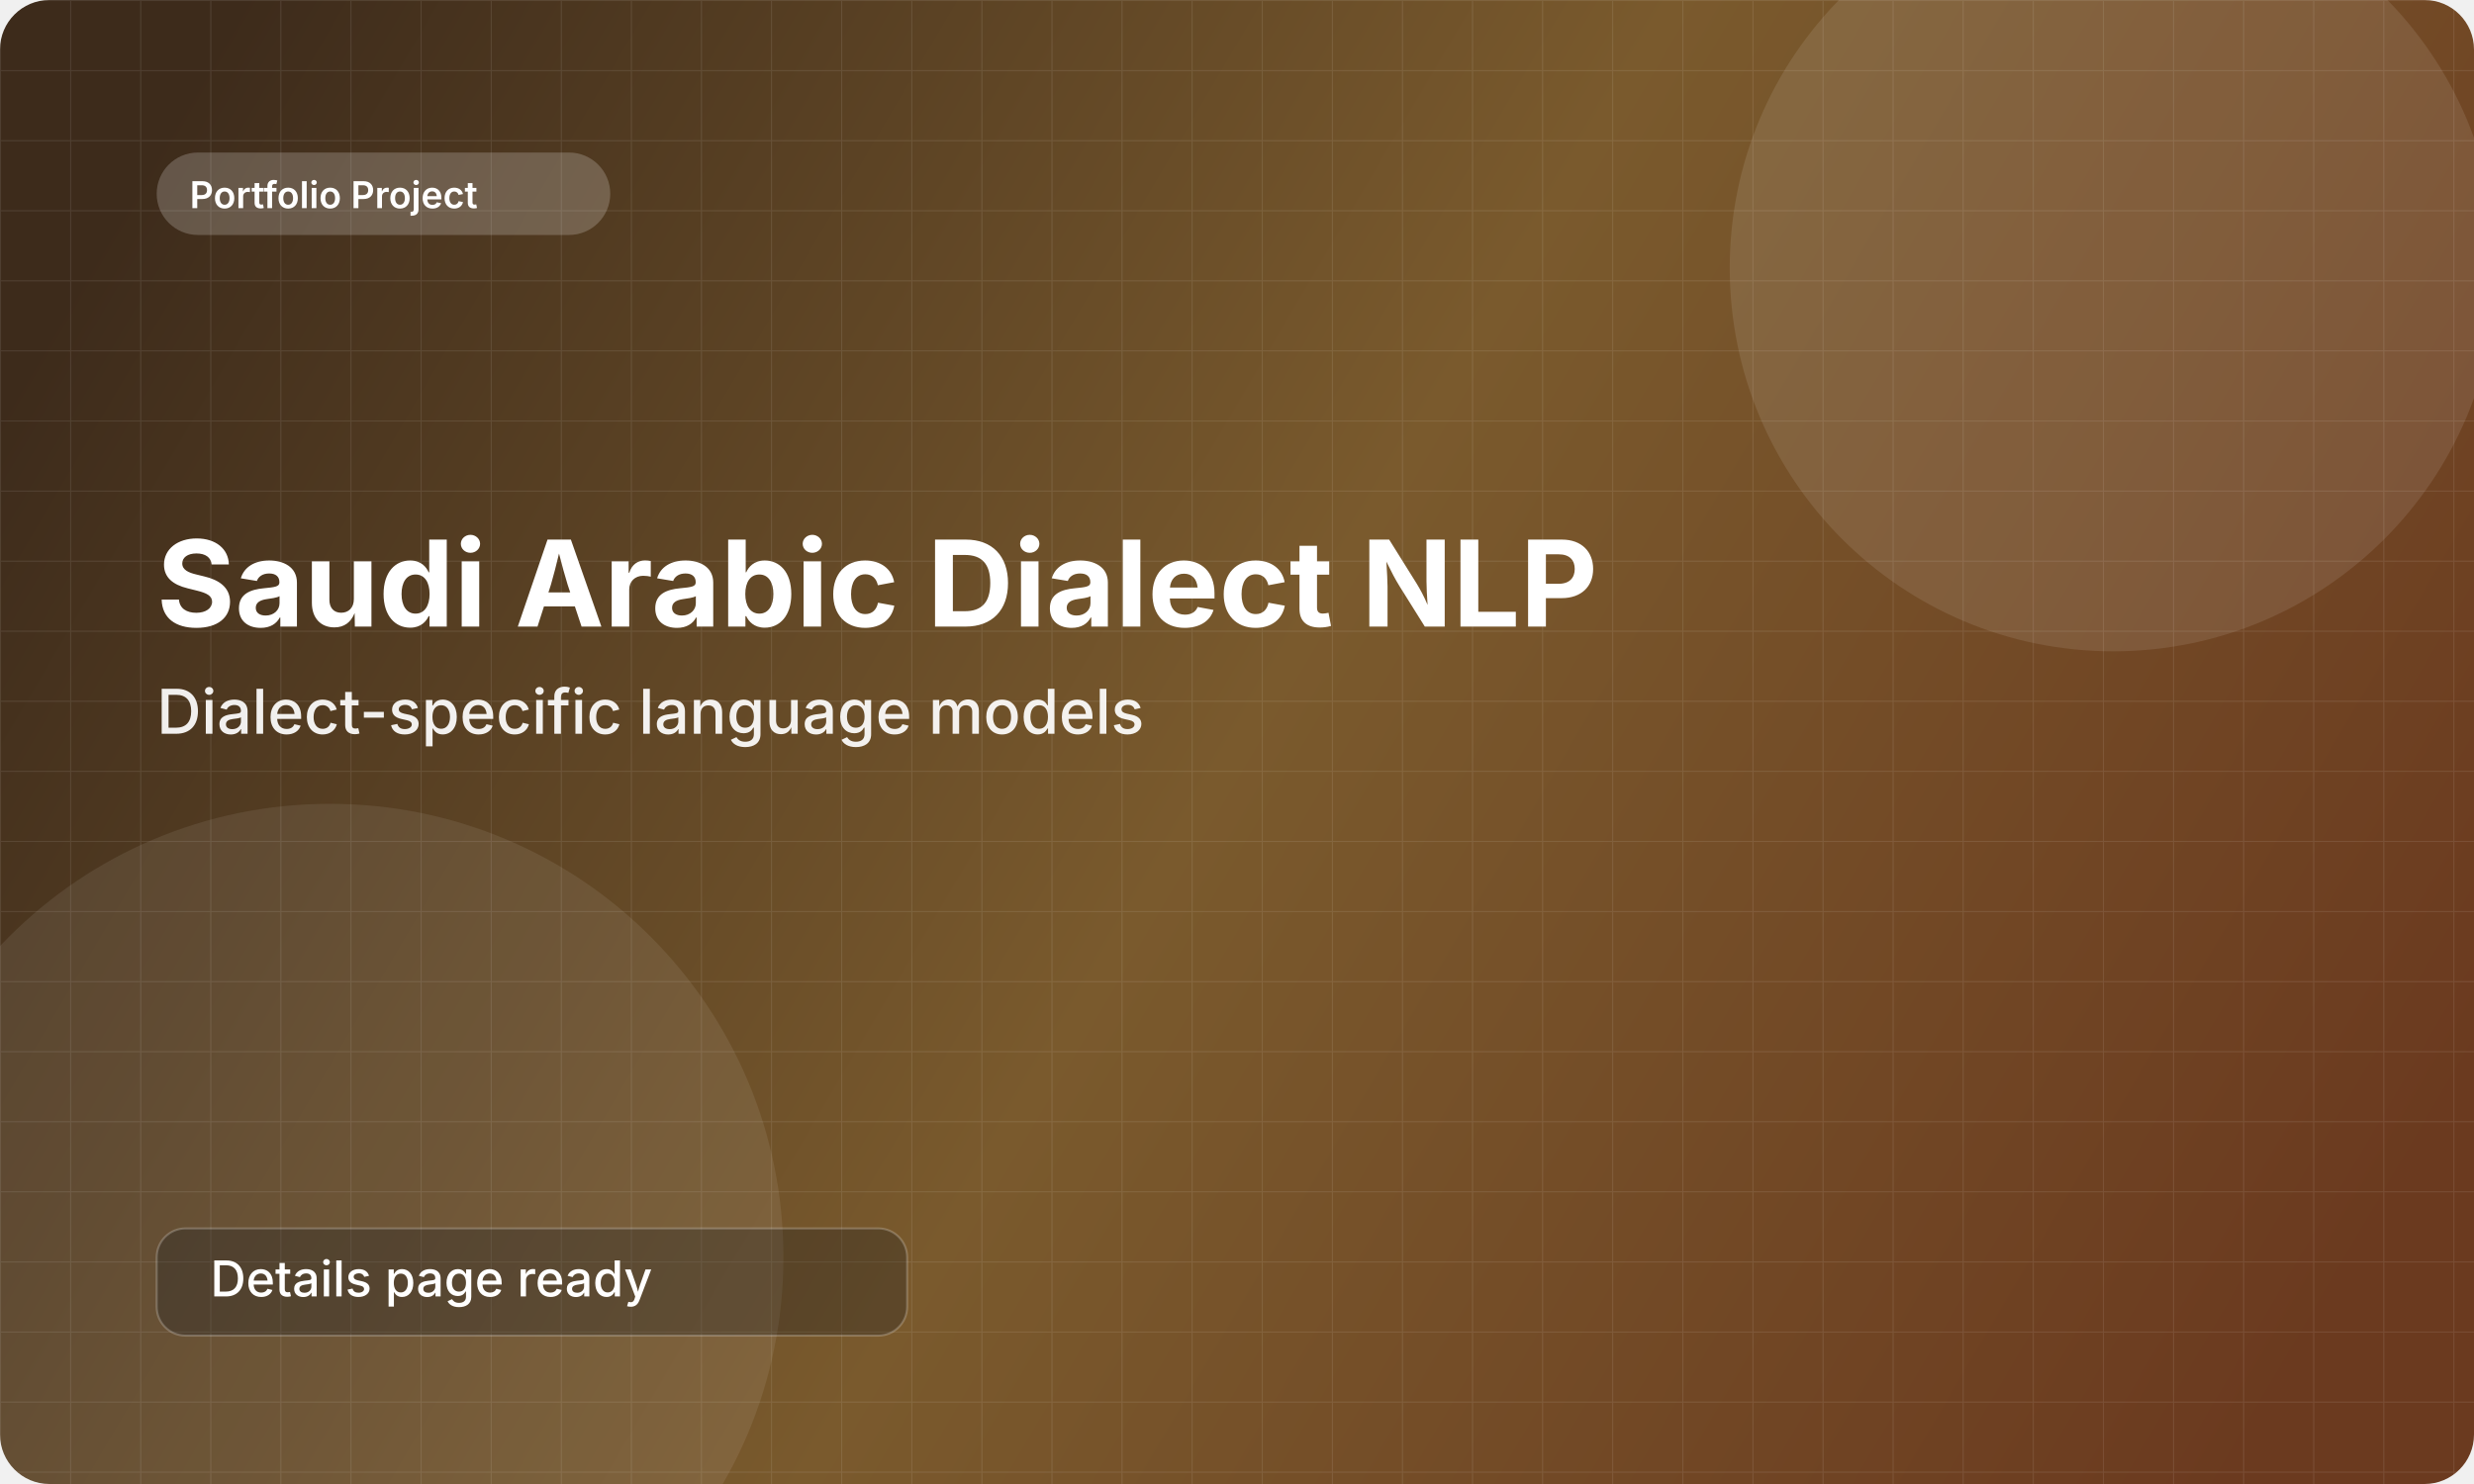
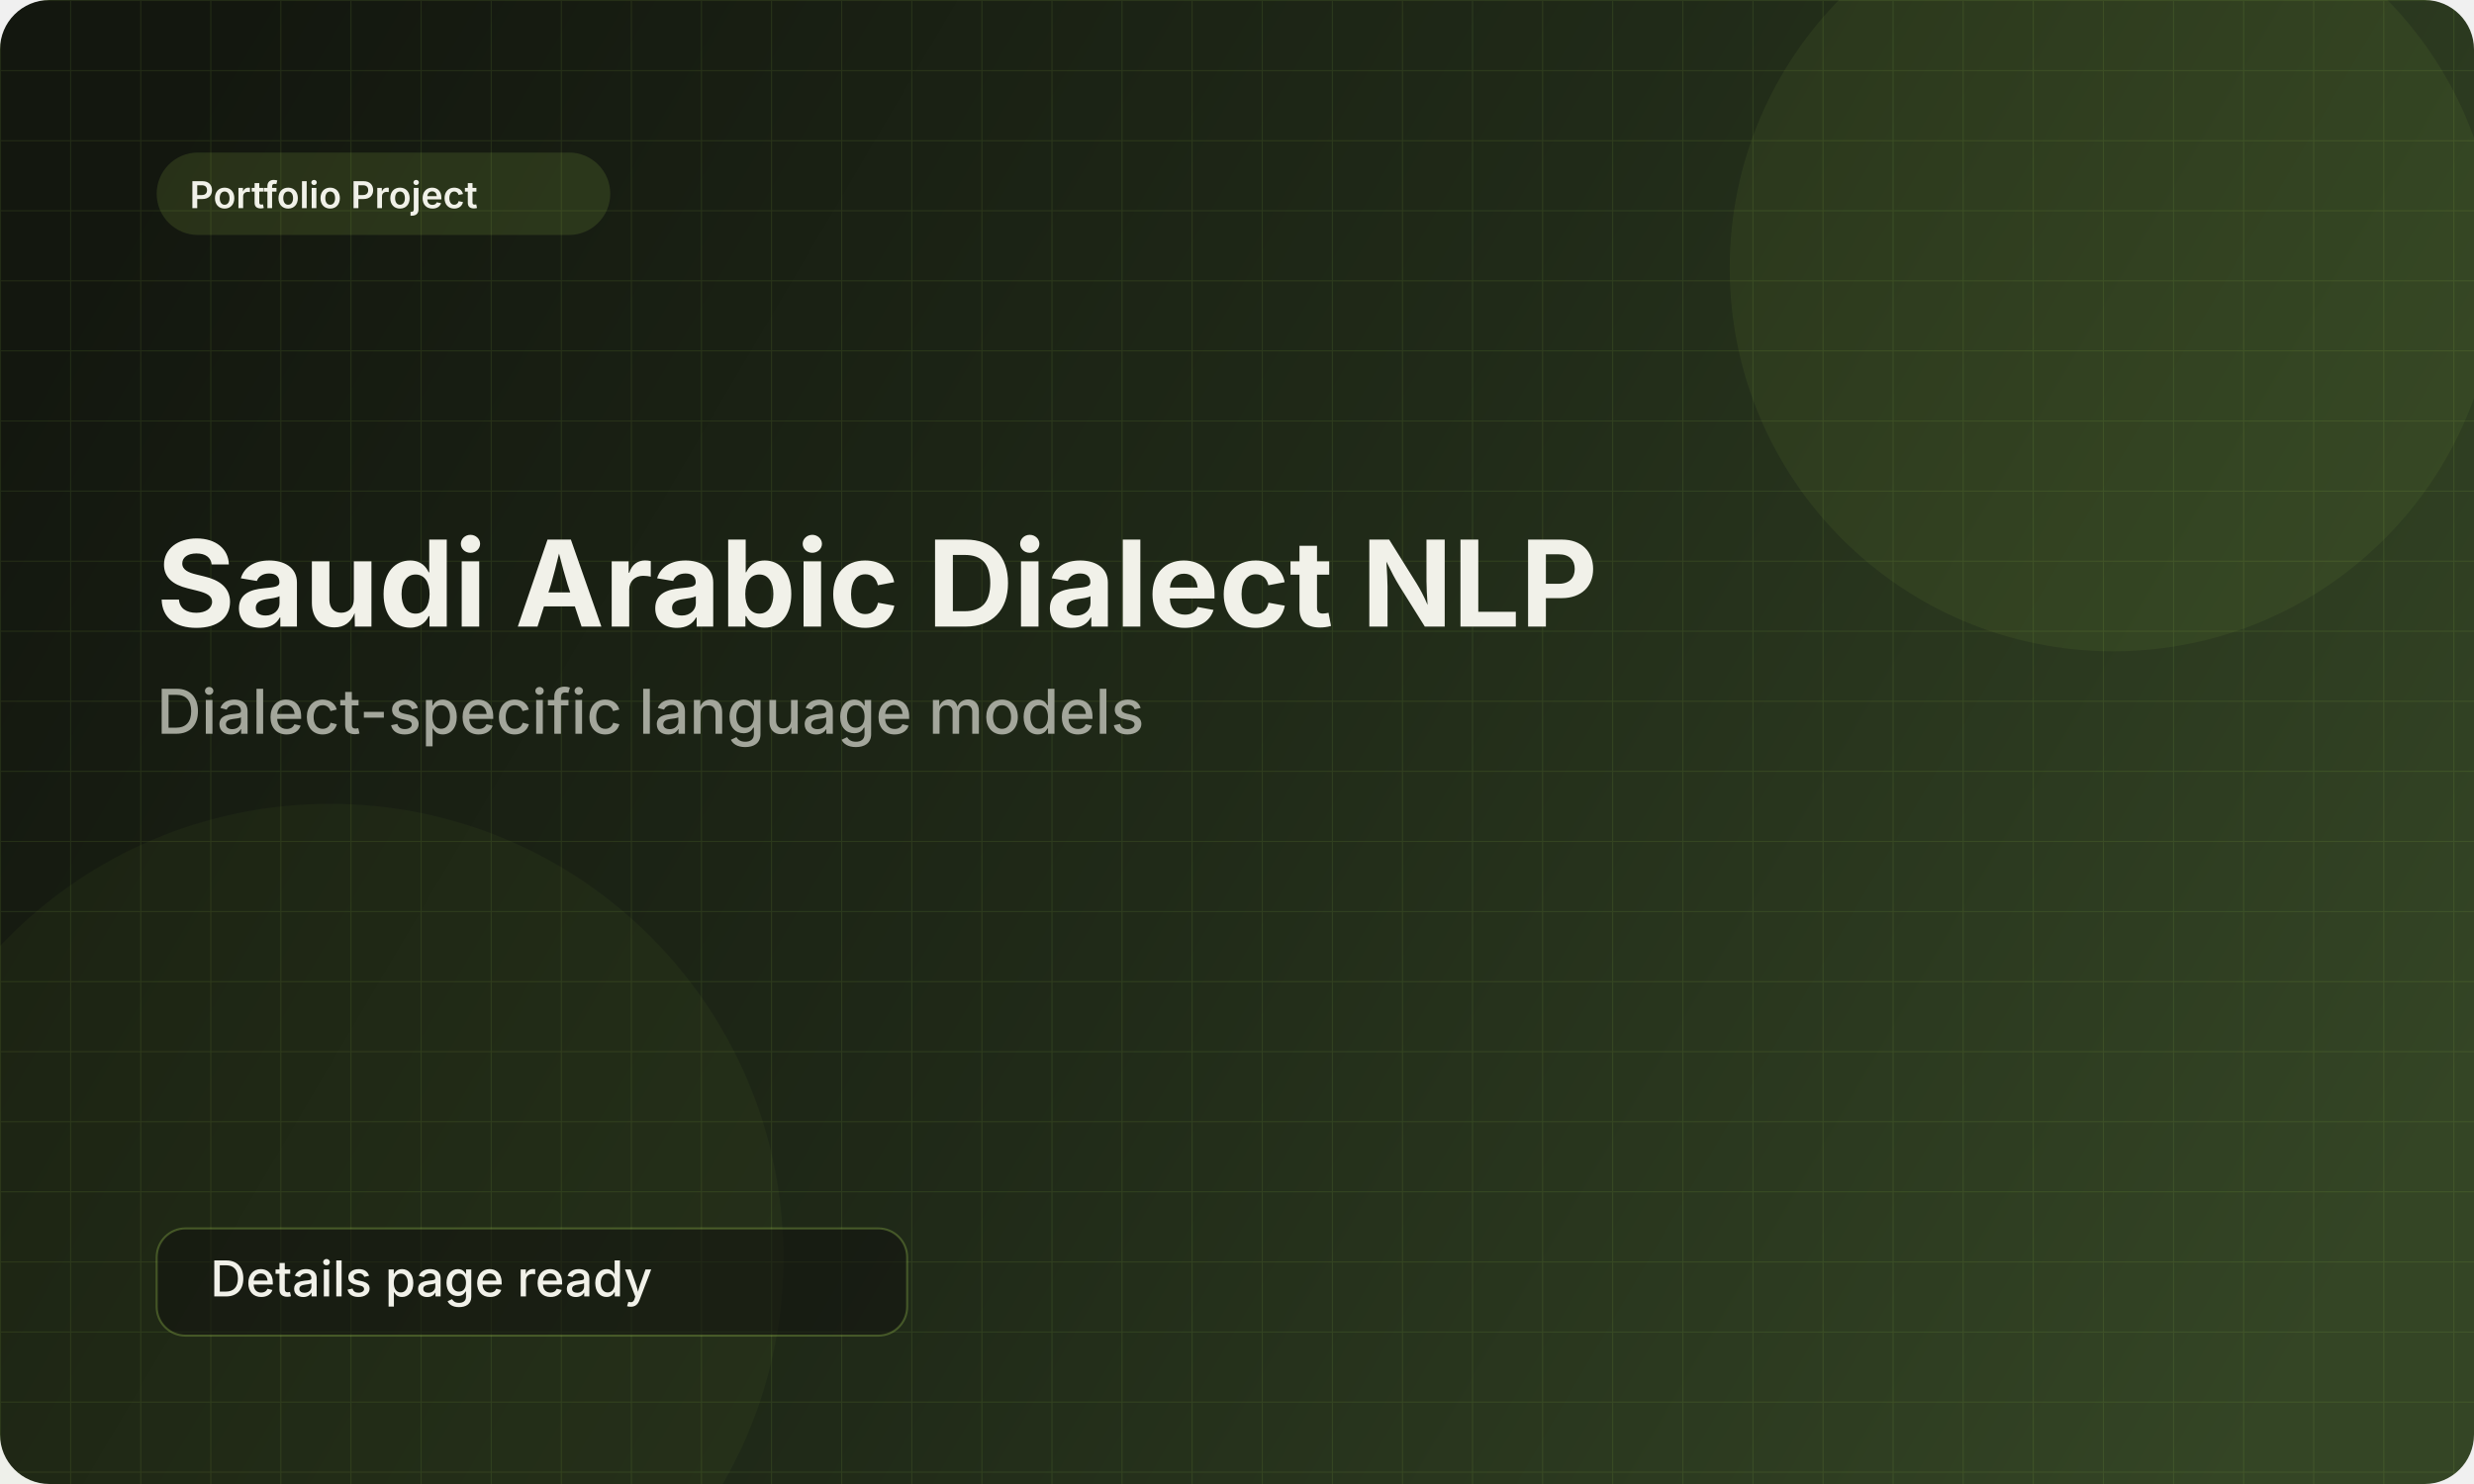
<svg xmlns="http://www.w3.org/2000/svg" width="1200" height="720" viewBox="0 0 1200 720" fill="none">
  <defs>
    <linearGradient id="bg-saudi-arabic-dialect-models" x1="84" y1="56" x2="1116" y2="664" gradientUnits="userSpaceOnUse">
-       <stop stop-color="#3D2B1B" />
-       <stop offset="0.5" stop-color="#7A5A2D" />
-       <stop offset="1" stop-color="#6B3A1F" />
+       <stop stop-color="#13170f" />
+       <stop offset="0.5" stop-color="#202a18" />
+       <stop offset="1" stop-color="#344525" />
    </linearGradient>
    <pattern id="grid-saudi-arabic-dialect-models" width="34" height="34" patternUnits="userSpaceOnUse">
-       <path d="M34 0H0V34" fill="none" stroke="rgba(255,255,255,0.09)" />
+       <path d="M34 0H0V34" fill="none" stroke="rgba(193,247,96,0.09)" />
    </pattern>
  </defs>
  <rect width="1200" height="720" rx="24" fill="url(#bg-saudi-arabic-dialect-models)" />
  <rect width="1200" height="720" rx="24" fill="url(#grid-saudi-arabic-dialect-models)" />
-   <circle cx="1025" cy="130" r="186" fill="rgba(255,255,255,0.10)" />
-   <circle cx="160" cy="610" r="220" fill="rgba(255,255,255,0.08)" />
-   <rect x="76" y="74" width="220" height="40" rx="20" fill="rgba(255,255,255,0.2)" />
-   <text x="92" y="101" font-family="Inter, Segoe UI, Arial" font-size="18" font-weight="600" fill="white">Portfolio Project</text>
-   <text x="76" y="304" font-family="Inter, Segoe UI, Arial" font-size="58" font-weight="700" fill="white">Saudi Arabic Dialect NLP</text>
-   <text x="76" y="356" font-family="Inter, Segoe UI, Arial" font-size="30" font-weight="500" fill="rgba(255,255,255,0.92)">Dialect-specific language models</text>
-   <rect x="76" y="596" width="364" height="52" rx="14" fill="rgba(9,19,29,0.25)" stroke="rgba(255,255,255,0.22)" />
-   <text x="102" y="629" font-family="Inter, Segoe UI, Arial" font-size="24" font-weight="500" fill="white">Details page ready</text>
+   <circle cx="1025" cy="130" r="186" fill="rgba(193,247,96,0.06)" />
+   <circle cx="160" cy="610" r="220" fill="rgba(193,247,96,0.04)" />
+   <rect x="76" y="74" width="220" height="40" rx="20" fill="rgba(193,247,96,0.12)" />
+   <text x="92" y="101" font-family="Inter, Segoe UI, Arial" font-size="18" font-weight="600" fill="#f1f1e9">Portfolio Project</text>
+   <text x="76" y="304" font-family="Inter, Segoe UI, Arial" font-size="58" font-weight="700" fill="#f1f1e9">Saudi Arabic Dialect NLP</text>
+   <text x="76" y="356" font-family="Inter, Segoe UI, Arial" font-size="30" font-weight="500" fill="#a3a69b">Dialect-specific language models</text>
+   <rect x="76" y="596" width="364" height="52" rx="14" fill="rgba(16,17,15,0.5)" stroke="rgba(193,247,96,0.25)" />
+   <text x="102" y="629" font-family="Inter, Segoe UI, Arial" font-size="24" font-weight="500" fill="#f1f1e9">Details page ready</text>
</svg>
